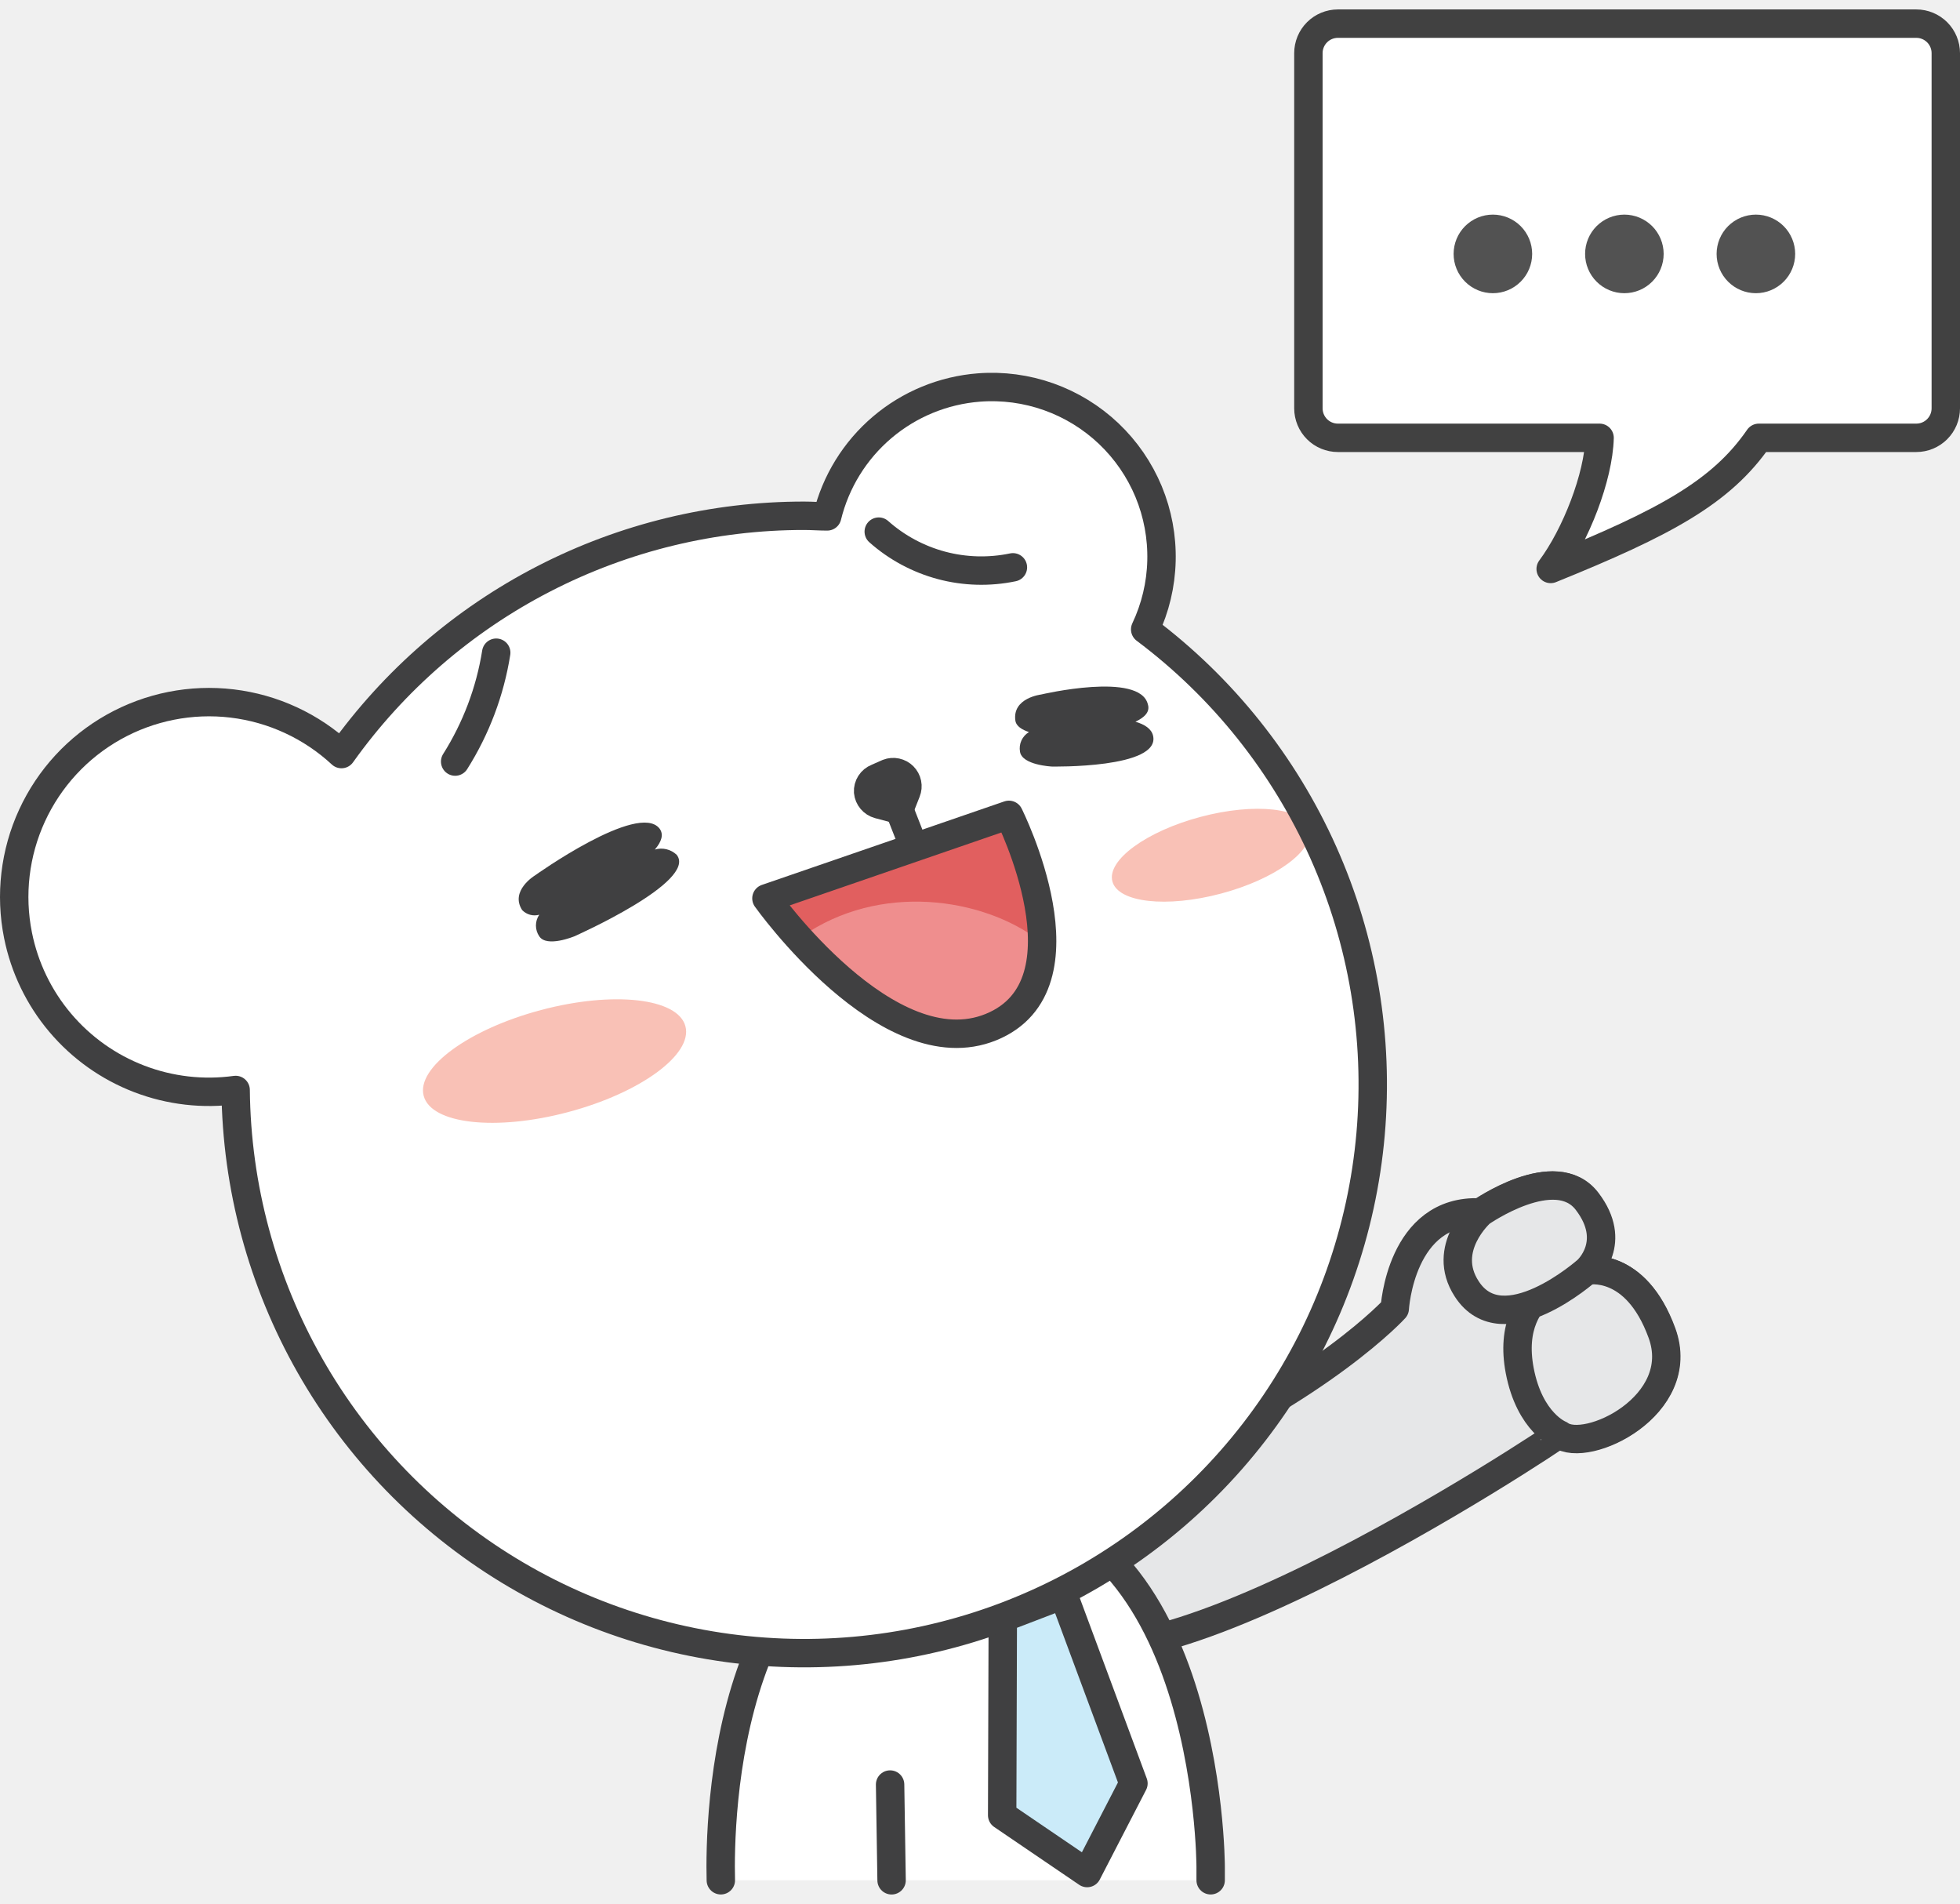
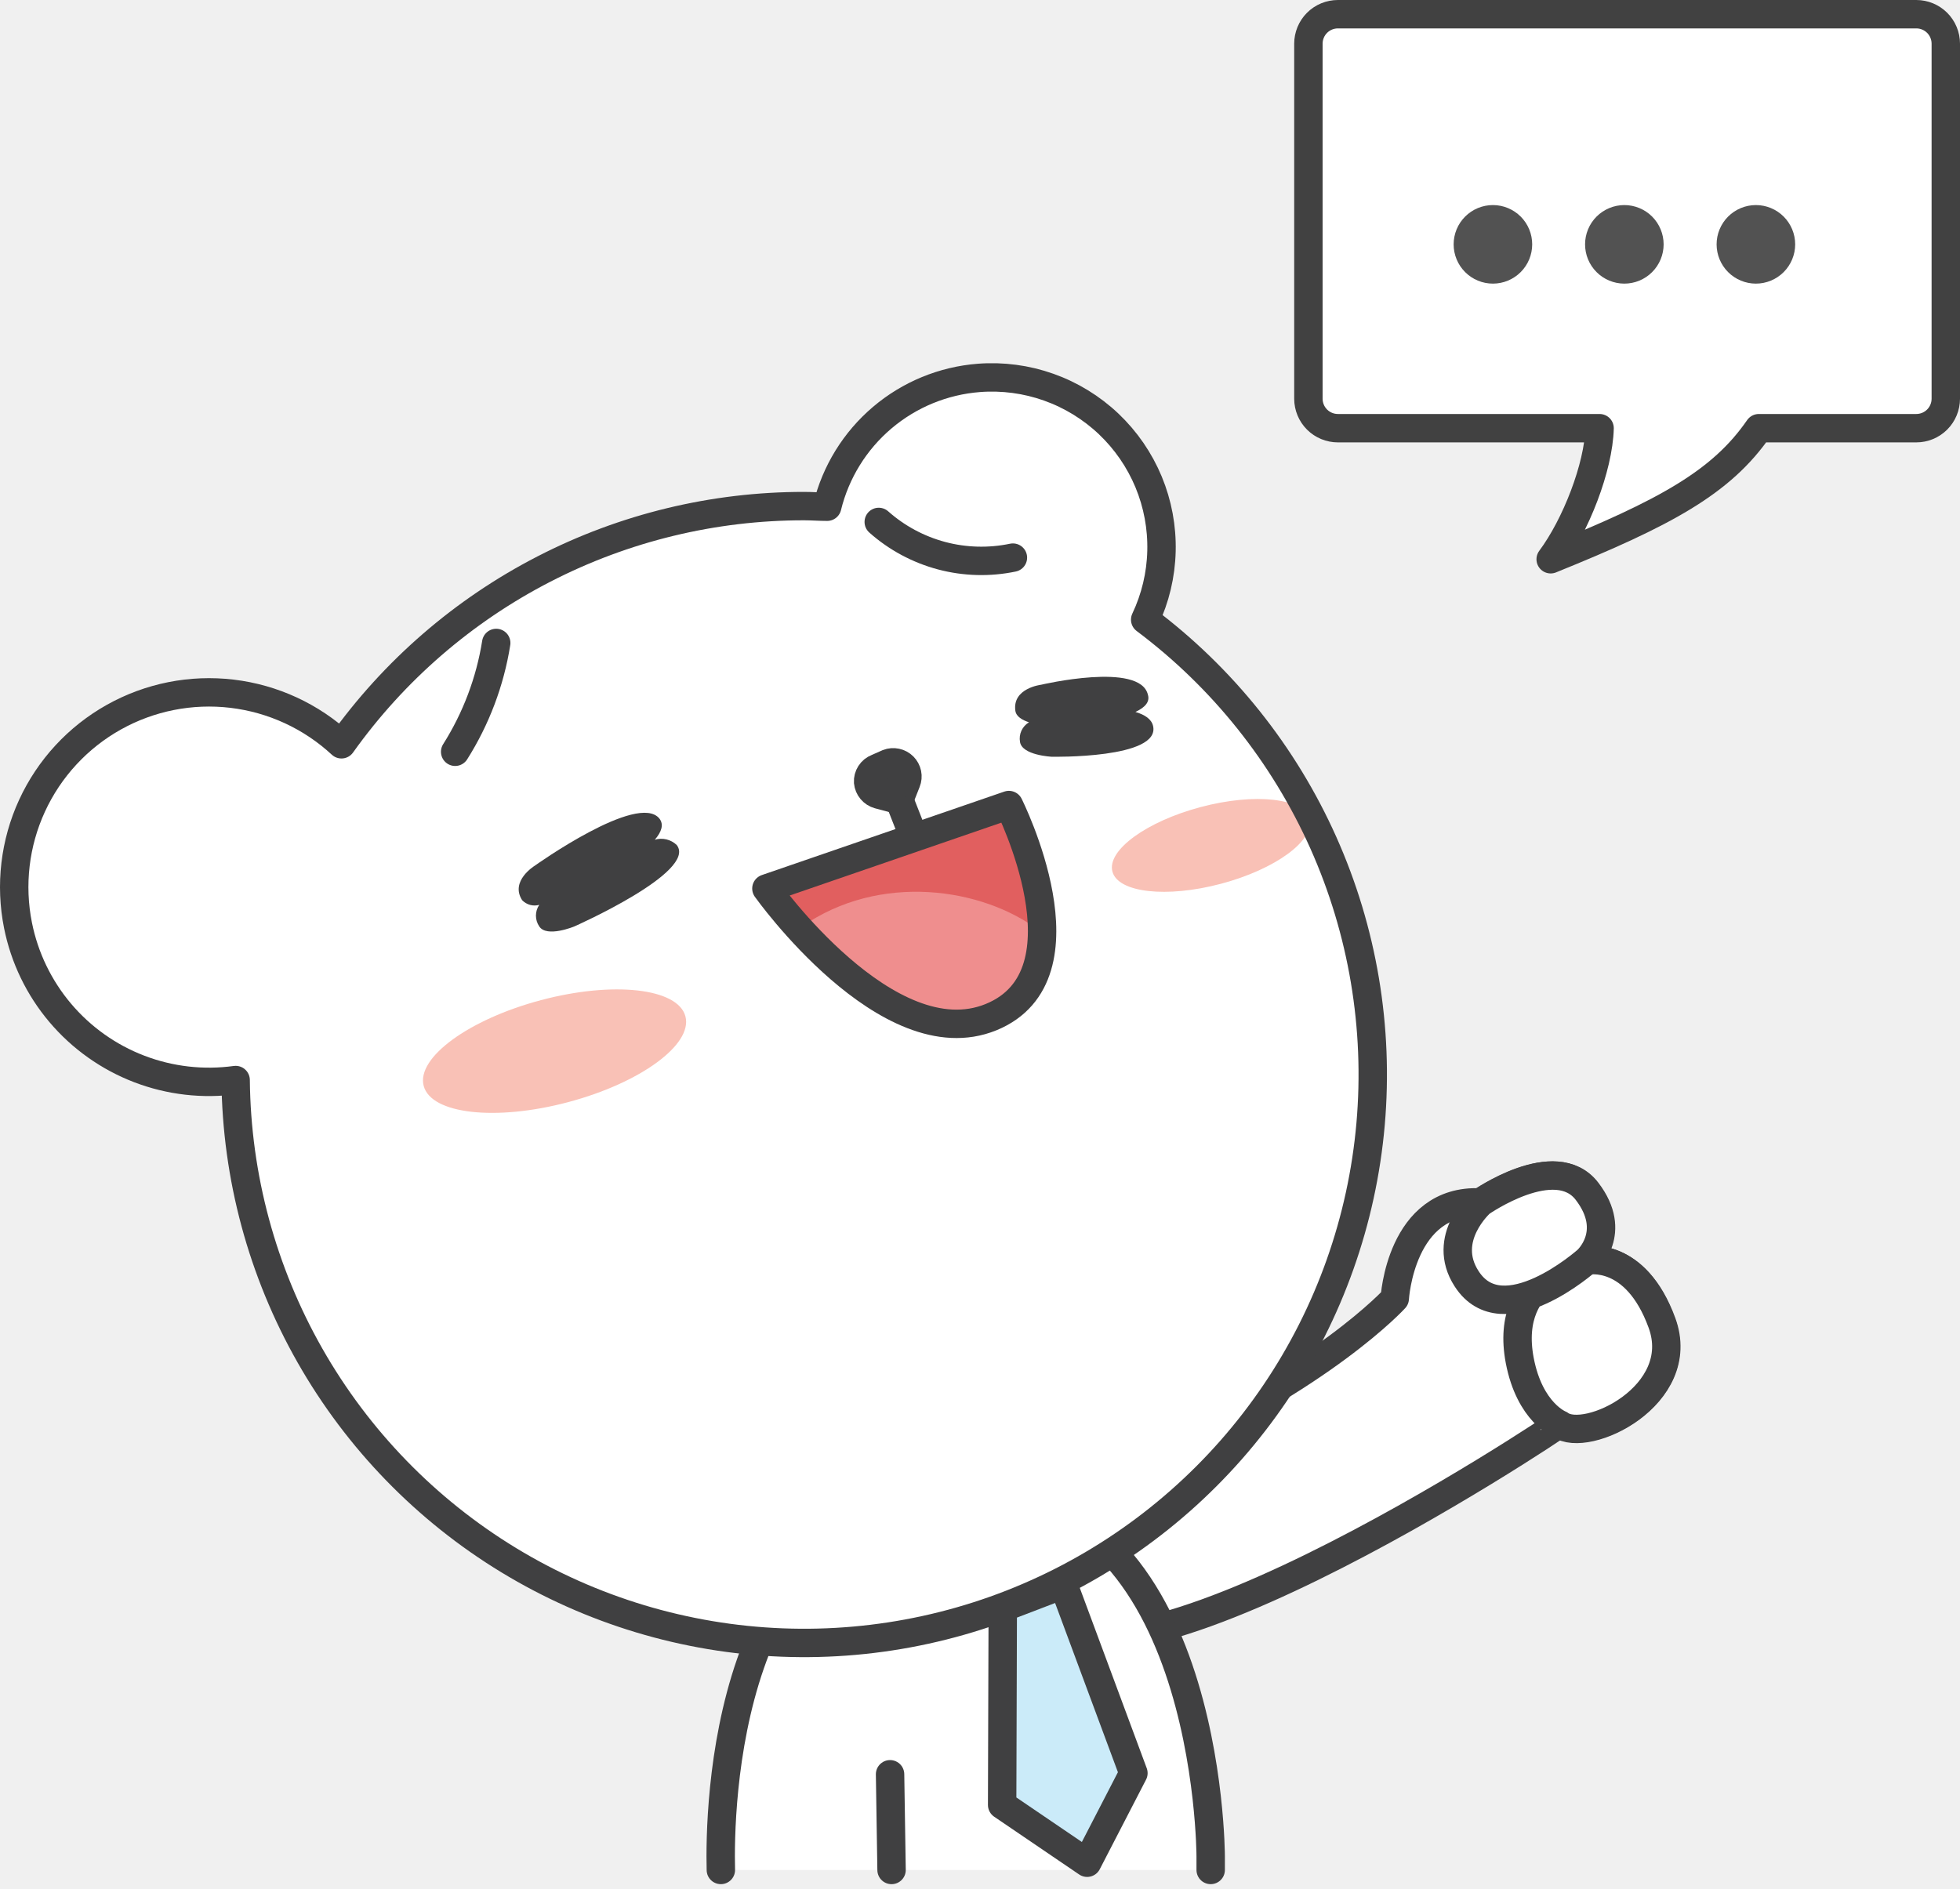
- <svg xmlns="http://www.w3.org/2000/svg" width="138" height="134" viewBox="0 0 138 134" fill="none">
-   <path d="M94.198 1.664H134.923C135.474 1.664 136.002 1.883 136.392 2.272C136.781 2.662 137 3.19 137 3.741V28.746C136.999 29.296 136.78 29.823 136.391 30.212C136.001 30.601 135.474 30.819 134.923 30.819H123.835C121.198 34.643 117.242 36.785 109.18 40.049C110.947 37.679 112.552 33.575 112.624 30.819H94.198C93.648 30.819 93.121 30.601 92.731 30.212C92.342 29.823 92.123 29.296 92.122 28.746V3.741C92.122 3.468 92.176 3.198 92.28 2.946C92.384 2.694 92.537 2.465 92.73 2.272C92.923 2.079 93.152 1.926 93.404 1.822C93.656 1.718 93.926 1.664 94.198 1.664Z" fill="white" stroke="#414141" stroke-width="2" stroke-linecap="round" stroke-linejoin="round" />
-   <path d="M126.395 17.873C126.395 18.606 126.103 19.31 125.585 19.828C125.066 20.347 124.362 20.639 123.629 20.639C122.896 20.639 122.192 20.347 121.673 19.828C121.155 19.31 120.863 18.606 120.863 17.873C120.863 17.14 121.155 16.436 121.673 15.917C122.192 15.399 122.896 15.107 123.629 15.107C124.362 15.107 125.066 15.399 125.585 15.917C126.103 16.436 126.395 17.14 126.395 17.873Z" fill="#525252" />
-   <path d="M117.135 17.873C117.135 18.236 117.063 18.596 116.924 18.931C116.785 19.267 116.582 19.572 116.325 19.828C116.068 20.085 115.763 20.289 115.428 20.428C115.092 20.567 114.732 20.639 114.369 20.639C114.006 20.639 113.646 20.567 113.311 20.428C112.975 20.289 112.671 20.085 112.414 19.828C112.157 19.572 111.953 19.267 111.814 18.931C111.675 18.596 111.604 18.236 111.604 17.873C111.604 17.51 111.675 17.15 111.814 16.815C111.953 16.479 112.157 16.174 112.414 15.917C112.671 15.661 112.975 15.457 113.311 15.318C113.646 15.179 114.006 15.107 114.369 15.107C114.732 15.107 115.092 15.179 115.428 15.318C115.763 15.457 116.068 15.661 116.325 15.917C116.582 16.174 116.785 16.479 116.924 16.815C117.063 17.15 117.135 17.51 117.135 17.873Z" fill="#525252" />
-   <path d="M107.877 17.873C107.877 18.606 107.586 19.31 107.067 19.828C106.548 20.347 105.845 20.639 105.111 20.639C104.378 20.639 103.675 20.347 103.156 19.828C102.637 19.31 102.346 18.606 102.346 17.873C102.346 17.14 102.637 16.436 103.156 15.917C103.675 15.399 104.378 15.107 105.111 15.107C105.845 15.107 106.548 15.399 107.067 15.917C107.586 16.436 107.877 17.14 107.877 17.873Z" fill="#525252" />
-   <path d="M72.246 113.289C72.246 113.289 68.731 108.43 80.954 103.044C93.176 97.657 98.202 92.113 98.202 92.113C98.202 92.113 98.598 85.083 104.23 85.347C104.23 85.347 109.502 81.656 111.708 84.574C113.913 87.491 111.708 89.424 111.708 89.424C111.708 89.424 115.108 88.704 116.98 93.817C118.852 98.931 111.708 102.358 109.819 100.909C109.836 100.988 75.892 123.658 72.246 113.289Z" fill="#E6E7E8" stroke="#404041" stroke-width="2" stroke-linecap="round" stroke-linejoin="round" />
-   <path d="M85.24 132.355V131.397C85.24 131.397 85.24 104.711 67.245 105.713C50.927 106.609 50.646 128.225 50.752 132.355H85.24Z" fill="white" />
-   <path d="M85.24 132.355V131.397C85.24 131.397 85.24 104.711 67.245 105.713C50.927 106.609 50.646 128.225 50.752 132.355" stroke="#404041" stroke-width="2" stroke-linecap="round" stroke-linejoin="round" />
-   <path d="M70.605 113.894L70.561 127.777L76.544 131.846L79.804 125.537L74.875 112.26L70.605 113.894Z" fill="#CBEBF9" stroke="#404041" stroke-width="2" stroke-linecap="round" stroke-linejoin="round" />
-   <path d="M80.63 44.302C81.345 42.792 81.737 41.15 81.778 39.48C81.82 37.81 81.511 36.15 80.872 34.607C80.231 33.064 79.274 31.673 78.063 30.522C76.851 29.373 75.412 28.49 73.838 27.931C72.264 27.372 70.59 27.149 68.925 27.277C66.415 27.471 64.031 28.453 62.112 30.082C60.194 31.711 58.839 33.905 58.241 36.35C57.696 36.35 57.16 36.306 56.615 36.306C50.242 36.302 43.96 37.823 38.294 40.741C32.627 43.659 27.741 47.889 24.042 53.08C21.915 51.108 19.218 49.862 16.338 49.519C13.459 49.176 10.544 49.755 8.014 51.172C5.484 52.589 3.468 54.772 2.256 57.407C1.044 60.041 0.698 62.992 1.268 65.836C1.722 68.104 2.743 70.221 4.236 71.989C5.729 73.756 7.644 75.117 9.805 75.945C11.965 76.773 14.299 77.042 16.591 76.725C16.657 83.533 18.459 90.211 21.825 96.129C25.191 102.046 30.01 107.007 35.827 110.544C41.645 114.08 48.268 116.074 55.07 116.338C61.873 116.602 68.631 115.126 74.704 112.051C80.778 108.976 85.967 104.402 89.781 98.763C93.595 93.124 95.908 86.606 96.501 79.824C97.094 73.042 95.948 66.221 93.171 60.005C90.394 53.789 86.078 48.385 80.63 44.302Z" fill="white" />
-   <path d="M40 78.282C45.089 76.929 48.787 74.225 48.259 72.24C47.732 70.256 43.179 69.745 38.09 71.098C33.002 72.451 29.303 75.156 29.831 77.14C30.359 79.124 34.911 79.636 40 78.282Z" fill="#F9C1B6" />
-   <path d="M85.968 62.901C89.795 61.884 92.576 59.85 92.18 58.358C91.782 56.867 88.359 56.483 84.531 57.501C80.705 58.518 77.924 60.552 78.321 62.044C78.717 63.535 82.141 63.919 85.968 62.901Z" fill="#F9C1B6" />
-   <path d="M71.246 57.359C71.246 57.359 77.265 69.327 69.998 72.297C62.731 75.267 54.182 63.238 54.182 63.238L71.246 57.359Z" fill="#E15F5F" />
-   <path d="M80.63 44.302C81.345 42.792 81.737 41.15 81.778 39.48C81.82 37.81 81.511 36.15 80.872 34.607C80.231 33.064 79.274 31.673 78.063 30.522C76.851 29.373 75.412 28.49 73.838 27.931C72.264 27.372 70.59 27.149 68.925 27.277C66.415 27.471 64.031 28.453 62.112 30.082C60.194 31.711 58.839 33.905 58.241 36.35C57.696 36.35 57.16 36.306 56.615 36.306C50.242 36.302 43.96 37.823 38.294 40.741C32.627 43.659 27.741 47.889 24.042 53.08C21.915 51.108 19.218 49.862 16.338 49.519C13.459 49.176 10.544 49.755 8.014 51.172C5.484 52.589 3.468 54.772 2.256 57.407C1.044 60.041 0.698 62.992 1.268 65.836C1.722 68.104 2.743 70.221 4.236 71.989C5.729 73.756 7.644 75.117 9.805 75.945C11.965 76.773 14.299 77.042 16.591 76.725C16.657 83.533 18.459 90.211 21.825 96.129C25.191 102.046 30.01 107.007 35.827 110.544C41.645 114.08 48.268 116.074 55.07 116.338C61.873 116.602 68.631 115.126 74.704 112.051C80.778 108.976 85.967 104.402 89.781 98.763C93.595 93.124 95.908 86.606 96.501 79.824C97.094 73.042 95.948 66.221 93.171 60.005C90.394 53.789 86.078 48.385 80.63 44.302Z" stroke="#404041" stroke-width="2" stroke-linecap="round" stroke-linejoin="round" />
-   <path d="M62.529 54.416C62.71 54.346 62.908 54.331 63.099 54.372C63.289 54.412 63.463 54.507 63.601 54.644C63.738 54.782 63.833 54.957 63.872 55.147C63.911 55.338 63.893 55.536 63.82 55.716L63.311 57.008L61.861 56.621C61.664 56.566 61.487 56.453 61.356 56.296C61.224 56.139 61.143 55.947 61.123 55.743C61.11 55.533 61.165 55.324 61.279 55.147C61.392 54.971 61.559 54.834 61.755 54.758L62.529 54.416Z" fill="#404041" stroke="#404041" stroke-width="2" stroke-miterlimit="10" />
-   <path d="M63.31 56.973L64.365 59.661" stroke="#404041" stroke-width="2" stroke-miterlimit="10" />
-   <path d="M55.938 66.305C59.004 69.653 64.382 74.301 69.215 72.315C72.061 71.146 72.861 68.598 72.791 65.927C68.599 63.019 61.297 62.157 55.938 66.305Z" fill="#EF8E8E" />
-   <path d="M71.036 57.359C71.036 57.359 77.055 69.327 69.779 72.297C62.504 75.267 53.963 63.238 53.963 63.238L71.036 57.359Z" stroke="#404041" stroke-width="2" stroke-linecap="round" stroke-linejoin="round" />
-   <path d="M32.047 53.608C33.521 51.276 34.505 48.669 34.938 45.945" stroke="#404041" stroke-width="2" stroke-linecap="round" stroke-linejoin="round" />
-   <path d="M61.871 37.422C63.14 38.549 64.656 39.363 66.296 39.8C67.936 40.236 69.656 40.282 71.317 39.935" stroke="#404041" stroke-width="2" stroke-linecap="round" stroke-linejoin="round" />
-   <path d="M47.644 60.171C47.443 59.98 47.194 59.845 46.925 59.78C46.654 59.715 46.372 59.723 46.106 59.802C46.572 59.257 46.756 58.739 46.431 58.317C44.929 56.428 37.644 61.638 37.644 61.638C37.644 61.638 35.887 62.71 36.766 64.064C36.918 64.221 37.111 64.335 37.323 64.392C37.535 64.45 37.758 64.448 37.969 64.389C37.816 64.612 37.734 64.877 37.734 65.149C37.734 65.42 37.816 65.685 37.969 65.909C38.497 66.717 40.438 65.909 40.438 65.909C40.438 65.909 49.138 62.06 47.644 60.171Z" fill="#404041" />
-   <path d="M81.183 51.778C81.068 51.304 80.603 50.996 79.944 50.803C80.594 50.495 80.98 50.109 80.822 49.59C80.269 47.244 73.301 48.888 73.301 48.888C73.301 48.888 71.262 49.125 71.49 50.724C71.552 51.137 71.983 51.374 72.448 51.532C72.215 51.671 72.03 51.877 71.917 52.123C71.804 52.37 71.769 52.645 71.816 52.912C71.956 53.861 74.056 53.958 74.056 53.958C74.056 53.958 81.745 54.107 81.183 51.778Z" fill="#404041" />
-   <path d="M62.67 125.617L62.775 132.357" stroke="#404041" stroke-width="2" stroke-linecap="round" stroke-linejoin="round" />
-   <path d="M109.828 100.986C109.828 100.986 107.702 100.16 106.999 96.47C105.83 90.275 111.744 89.44 111.744 89.44C111.744 89.44 115.153 88.728 117.016 93.834C118.879 98.939 111.682 102.383 109.828 100.986Z" fill="#E6E7E8" stroke="#404041" stroke-width="2" stroke-linecap="round" stroke-linejoin="round" />
-   <path d="M111.745 89.422C111.745 89.422 105.823 94.694 103.266 90.722C101.412 87.867 104.259 85.353 104.259 85.353C104.259 85.353 109.531 81.663 111.745 84.563C113.96 87.462 111.745 89.422 111.745 89.422Z" fill="#E6E7E8" stroke="#404041" stroke-width="2" stroke-linecap="round" stroke-linejoin="round" />
+ <svg xmlns="http://www.w3.org/2000/svg" width="138" height="133" viewBox="0 0 138 133" fill="none">
+   <path d="M94.198 1H134.923C135.474 1 136.002 1.219 136.392 1.608C136.781 1.998 137 2.526 137 3.077V28.082C136.999 28.632 136.78 29.159 136.391 29.548C136.001 29.937 135.474 30.155 134.923 30.155H123.835C121.198 33.979 117.242 36.121 109.18 39.385C110.947 37.015 112.552 32.911 112.624 30.155H94.198C93.648 30.155 93.121 29.937 92.731 29.548C92.342 29.159 92.123 28.632 92.122 28.082V3.077C92.122 2.804 92.176 2.534 92.28 2.282C92.384 2.03 92.537 1.801 92.73 1.608C92.923 1.415 93.152 1.262 93.404 1.158C93.656 1.054 93.926 1 94.198 1Z" fill="white" stroke="#414141" stroke-width="2" stroke-linecap="round" stroke-linejoin="round" />
+   <path d="M126.395 17.208C126.395 17.941 126.103 18.645 125.585 19.163C125.066 19.682 124.362 19.974 123.629 19.974C122.896 19.974 122.192 19.682 121.673 19.163C121.155 18.645 120.863 17.941 120.863 17.208C120.863 16.474 121.155 15.771 121.673 15.252C122.192 14.734 122.896 14.442 123.629 14.442C124.362 14.442 125.066 14.734 125.585 15.252C126.103 15.771 126.395 16.474 126.395 17.208Z" fill="#525252" />
+   <path d="M117.133 17.208C117.133 17.571 117.061 17.931 116.922 18.266C116.783 18.602 116.58 18.907 116.323 19.163C116.066 19.42 115.761 19.624 115.426 19.763C115.09 19.902 114.73 19.974 114.367 19.974C114.004 19.974 113.644 19.902 113.309 19.763C112.973 19.624 112.669 19.42 112.412 19.163C112.155 18.907 111.951 18.602 111.812 18.266C111.673 17.931 111.602 17.571 111.602 17.208C111.602 16.845 111.673 16.485 111.812 16.15C111.951 15.814 112.155 15.509 112.412 15.252C112.669 14.996 112.973 14.792 113.309 14.653C113.644 14.514 114.004 14.442 114.367 14.442C114.73 14.442 115.09 14.514 115.426 14.653C115.761 14.792 116.066 14.996 116.323 15.252C116.58 15.509 116.783 15.814 116.922 16.15C117.061 16.485 117.133 16.845 117.133 17.208Z" fill="#525252" />
+   <path d="M107.879 17.208C107.879 17.941 107.588 18.645 107.069 19.163C106.55 19.682 105.847 19.974 105.113 19.974C104.38 19.974 103.676 19.682 103.158 19.163C102.639 18.645 102.348 17.941 102.348 17.208C102.348 16.474 102.639 15.771 103.158 15.252C103.676 14.734 104.38 14.442 105.113 14.442C105.847 14.442 106.55 14.734 107.069 15.252C107.588 15.771 107.879 16.474 107.879 17.208Z" fill="#525252" />
+   <path d="M72.246 112.624C72.246 112.624 68.731 107.765 80.954 102.379C93.176 96.992 98.202 91.448 98.202 91.448C98.202 91.448 98.598 84.418 104.23 84.682C104.23 84.682 109.502 80.991 111.708 83.909C113.913 86.826 111.708 88.759 111.708 88.759C111.708 88.759 115.108 88.038 116.98 93.153C118.852 98.266 111.708 101.693 109.819 100.244C109.836 100.323 75.892 122.993 72.246 112.624Z" fill="white" stroke="#404041" stroke-width="2" stroke-linecap="round" stroke-linejoin="round" />
+   <path d="M85.242 131.691V130.733C85.242 130.733 85.242 104.047 67.247 105.049C50.929 105.945 50.648 127.561 50.754 131.691H85.242Z" fill="white" />
+   <path d="M85.242 131.691V130.733C85.242 130.733 85.242 104.047 67.247 105.049C50.929 105.945 50.648 127.561 50.754 131.691" stroke="#404041" stroke-width="2" stroke-linecap="round" stroke-linejoin="round" />
+   <path d="M70.603 113.23L70.559 127.113L76.543 131.182L79.802 124.873L74.873 111.596L70.603 113.23Z" fill="#CBEBF9" stroke="#404041" stroke-width="2" stroke-linecap="round" stroke-linejoin="round" />
+   <path d="M80.63 43.638C81.345 42.128 81.737 40.486 81.778 38.816C81.82 37.146 81.511 35.486 80.872 33.943C80.231 32.4 79.274 31.009 78.063 29.858C76.851 28.709 75.412 27.826 73.838 27.267C72.264 26.708 70.59 26.485 68.925 26.613C66.415 26.807 64.031 27.788 62.112 29.418C60.194 31.047 58.839 33.241 58.241 35.686C57.696 35.686 57.16 35.642 56.615 35.642C50.242 35.638 43.96 37.158 38.294 40.077C32.627 42.995 27.741 47.225 24.042 52.416C21.915 50.444 19.218 49.198 16.338 48.855C13.459 48.512 10.544 49.091 8.014 50.508C5.484 51.925 3.468 54.108 2.256 56.742C1.044 59.377 0.698 62.328 1.268 65.172C1.722 67.44 2.743 69.557 4.236 71.325C5.729 73.092 7.644 74.453 9.805 75.281C11.965 76.109 14.299 76.377 16.591 76.061C16.657 82.869 18.459 89.547 21.825 95.465C25.191 101.382 30.01 106.343 35.827 109.88C41.645 113.416 48.268 115.41 55.07 115.674C61.873 115.938 68.631 114.462 74.704 111.387C80.778 108.312 85.967 103.738 89.781 98.099C93.595 92.46 95.908 85.942 96.501 79.16C97.094 72.378 95.948 65.556 93.171 59.341C90.394 53.125 86.078 47.721 80.63 43.638Z" fill="white" />
+   <path d="M40 77.618C45.089 76.265 48.787 73.561 48.259 71.576C47.732 69.592 43.179 69.081 38.09 70.434C33.002 71.787 29.303 74.492 29.831 76.476C30.359 78.46 34.911 78.972 40 77.618Z" fill="#F9C1B6" />
+   <path d="M85.97 62.238C89.797 61.221 92.578 59.187 92.182 57.695C91.784 56.204 88.361 55.82 84.534 56.838C80.707 57.855 77.926 59.889 78.323 61.38C78.719 62.871 82.143 63.255 85.97 62.238Z" fill="#F9C1B6" />
+   <path d="M71.244 56.694C71.244 56.694 77.263 68.662 69.996 71.632C62.729 74.602 54.18 62.573 54.18 62.573L71.244 56.694Z" fill="#E15F5F" />
+   <path d="M80.63 43.638C81.345 42.128 81.737 40.486 81.778 38.816C81.82 37.146 81.511 35.486 80.872 33.943C80.231 32.4 79.274 31.009 78.063 29.858C76.851 28.709 75.412 27.826 73.838 27.267C72.264 26.708 70.59 26.485 68.925 26.613C66.415 26.807 64.031 27.788 62.112 29.418C60.194 31.047 58.839 33.241 58.241 35.686C57.696 35.686 57.16 35.642 56.615 35.642C50.242 35.638 43.96 37.158 38.294 40.077C32.627 42.995 27.741 47.225 24.042 52.416C21.915 50.444 19.218 49.198 16.338 48.855C13.459 48.512 10.544 49.091 8.014 50.508C5.484 51.925 3.468 54.108 2.256 56.742C1.044 59.377 0.698 62.328 1.268 65.172C1.722 67.44 2.743 69.557 4.236 71.325C5.729 73.092 7.644 74.453 9.805 75.281C11.965 76.109 14.299 76.377 16.591 76.061C16.657 82.869 18.459 89.547 21.825 95.465C25.191 101.382 30.01 106.343 35.827 109.88C41.645 113.416 48.268 115.41 55.07 115.674C61.873 115.938 68.631 114.462 74.704 111.387C80.778 108.312 85.967 103.738 89.781 98.099C93.595 92.46 95.908 85.942 96.501 79.16C97.094 72.378 95.948 65.556 93.171 59.341C90.394 53.125 86.078 47.721 80.63 43.638Z" stroke="#404041" stroke-width="2" stroke-linecap="round" stroke-linejoin="round" />
+   <path d="M62.529 53.752C62.71 53.682 62.908 53.667 63.099 53.708C63.289 53.748 63.463 53.843 63.601 53.98C63.738 54.118 63.833 54.293 63.872 54.483C63.911 54.674 63.893 54.872 63.82 55.052L63.311 56.344L61.861 55.957C61.664 55.902 61.487 55.789 61.356 55.632C61.224 55.475 61.143 55.282 61.123 55.079C61.11 54.869 61.165 54.66 61.279 54.483C61.392 54.306 61.559 54.17 61.755 54.094L62.529 53.752Z" fill="#404041" stroke="#404041" stroke-width="2" stroke-miterlimit="10" />
+   <path d="M63.309 56.309L64.363 58.997" stroke="#404041" stroke-width="2" stroke-miterlimit="10" />
+   <path d="M55.938 65.64C59.004 68.987 64.382 73.636 69.215 71.65C72.061 70.481 72.861 67.933 72.791 65.262C68.599 62.353 61.297 61.492 55.938 65.64Z" fill="#EF8E8E" />
+   <path d="M71.034 56.694C71.034 56.694 77.053 68.662 69.777 71.632C62.502 74.602 53.961 62.573 53.961 62.573L71.034 56.694Z" stroke="#404041" stroke-width="2" stroke-linecap="round" stroke-linejoin="round" />
+   <path d="M32.047 52.943C33.521 50.611 34.505 48.004 34.938 45.28" stroke="#404041" stroke-width="2" stroke-linecap="round" stroke-linejoin="round" />
+   <path d="M61.871 36.757C63.14 37.884 64.656 38.698 66.296 39.135C67.936 39.571 69.656 39.617 71.317 39.27" stroke="#404041" stroke-width="2" stroke-linecap="round" stroke-linejoin="round" />
+   <path d="M47.644 59.506C47.443 59.315 47.194 59.18 46.925 59.115C46.654 59.05 46.372 59.058 46.106 59.137C46.572 58.592 46.756 58.074 46.431 57.652C44.929 55.763 37.644 60.973 37.644 60.973C37.644 60.973 35.887 62.045 36.766 63.398C36.918 63.556 37.111 63.67 37.323 63.727C37.535 63.785 37.758 63.783 37.969 63.724C37.816 63.947 37.734 64.212 37.734 64.484C37.734 64.755 37.816 65.02 37.969 65.244C38.497 66.052 40.438 65.244 40.438 65.244C40.438 65.244 49.138 61.395 47.644 59.506Z" fill="#404041" />
+   <path d="M81.183 51.114C81.068 50.64 80.603 50.332 79.944 50.139C80.594 49.831 80.98 49.445 80.822 48.926C80.269 46.58 73.301 48.223 73.301 48.223C73.301 48.223 71.262 48.461 71.49 50.06C71.552 50.473 71.983 50.71 72.448 50.868C72.215 51.007 72.03 51.213 71.917 51.459C71.804 51.706 71.769 51.981 71.816 52.248C71.956 53.197 74.056 53.294 74.056 53.294C74.056 53.294 81.745 53.443 81.183 51.114Z" fill="#404041" />
+   <path d="M62.668 124.952L62.773 131.692" stroke="#404041" stroke-width="2" stroke-linecap="round" stroke-linejoin="round" />
+   <path d="M109.83 100.321C109.83 100.321 107.704 99.495 107.001 95.805C105.832 89.61 111.745 88.775 111.745 88.775C111.745 88.775 115.155 88.063 117.018 93.168C118.88 98.274 111.684 101.718 109.83 100.321Z" fill="white" stroke="#404041" stroke-width="2" stroke-linecap="round" stroke-linejoin="round" />
+   <path d="M111.743 88.758C111.743 88.758 105.821 94.03 103.264 90.058C101.41 87.202 104.257 84.689 104.257 84.689C104.257 84.689 109.529 80.999 111.743 83.899C113.958 86.798 111.743 88.758 111.743 88.758Z" fill="white" stroke="#404041" stroke-width="2" stroke-linecap="round" stroke-linejoin="round" />
</svg>
